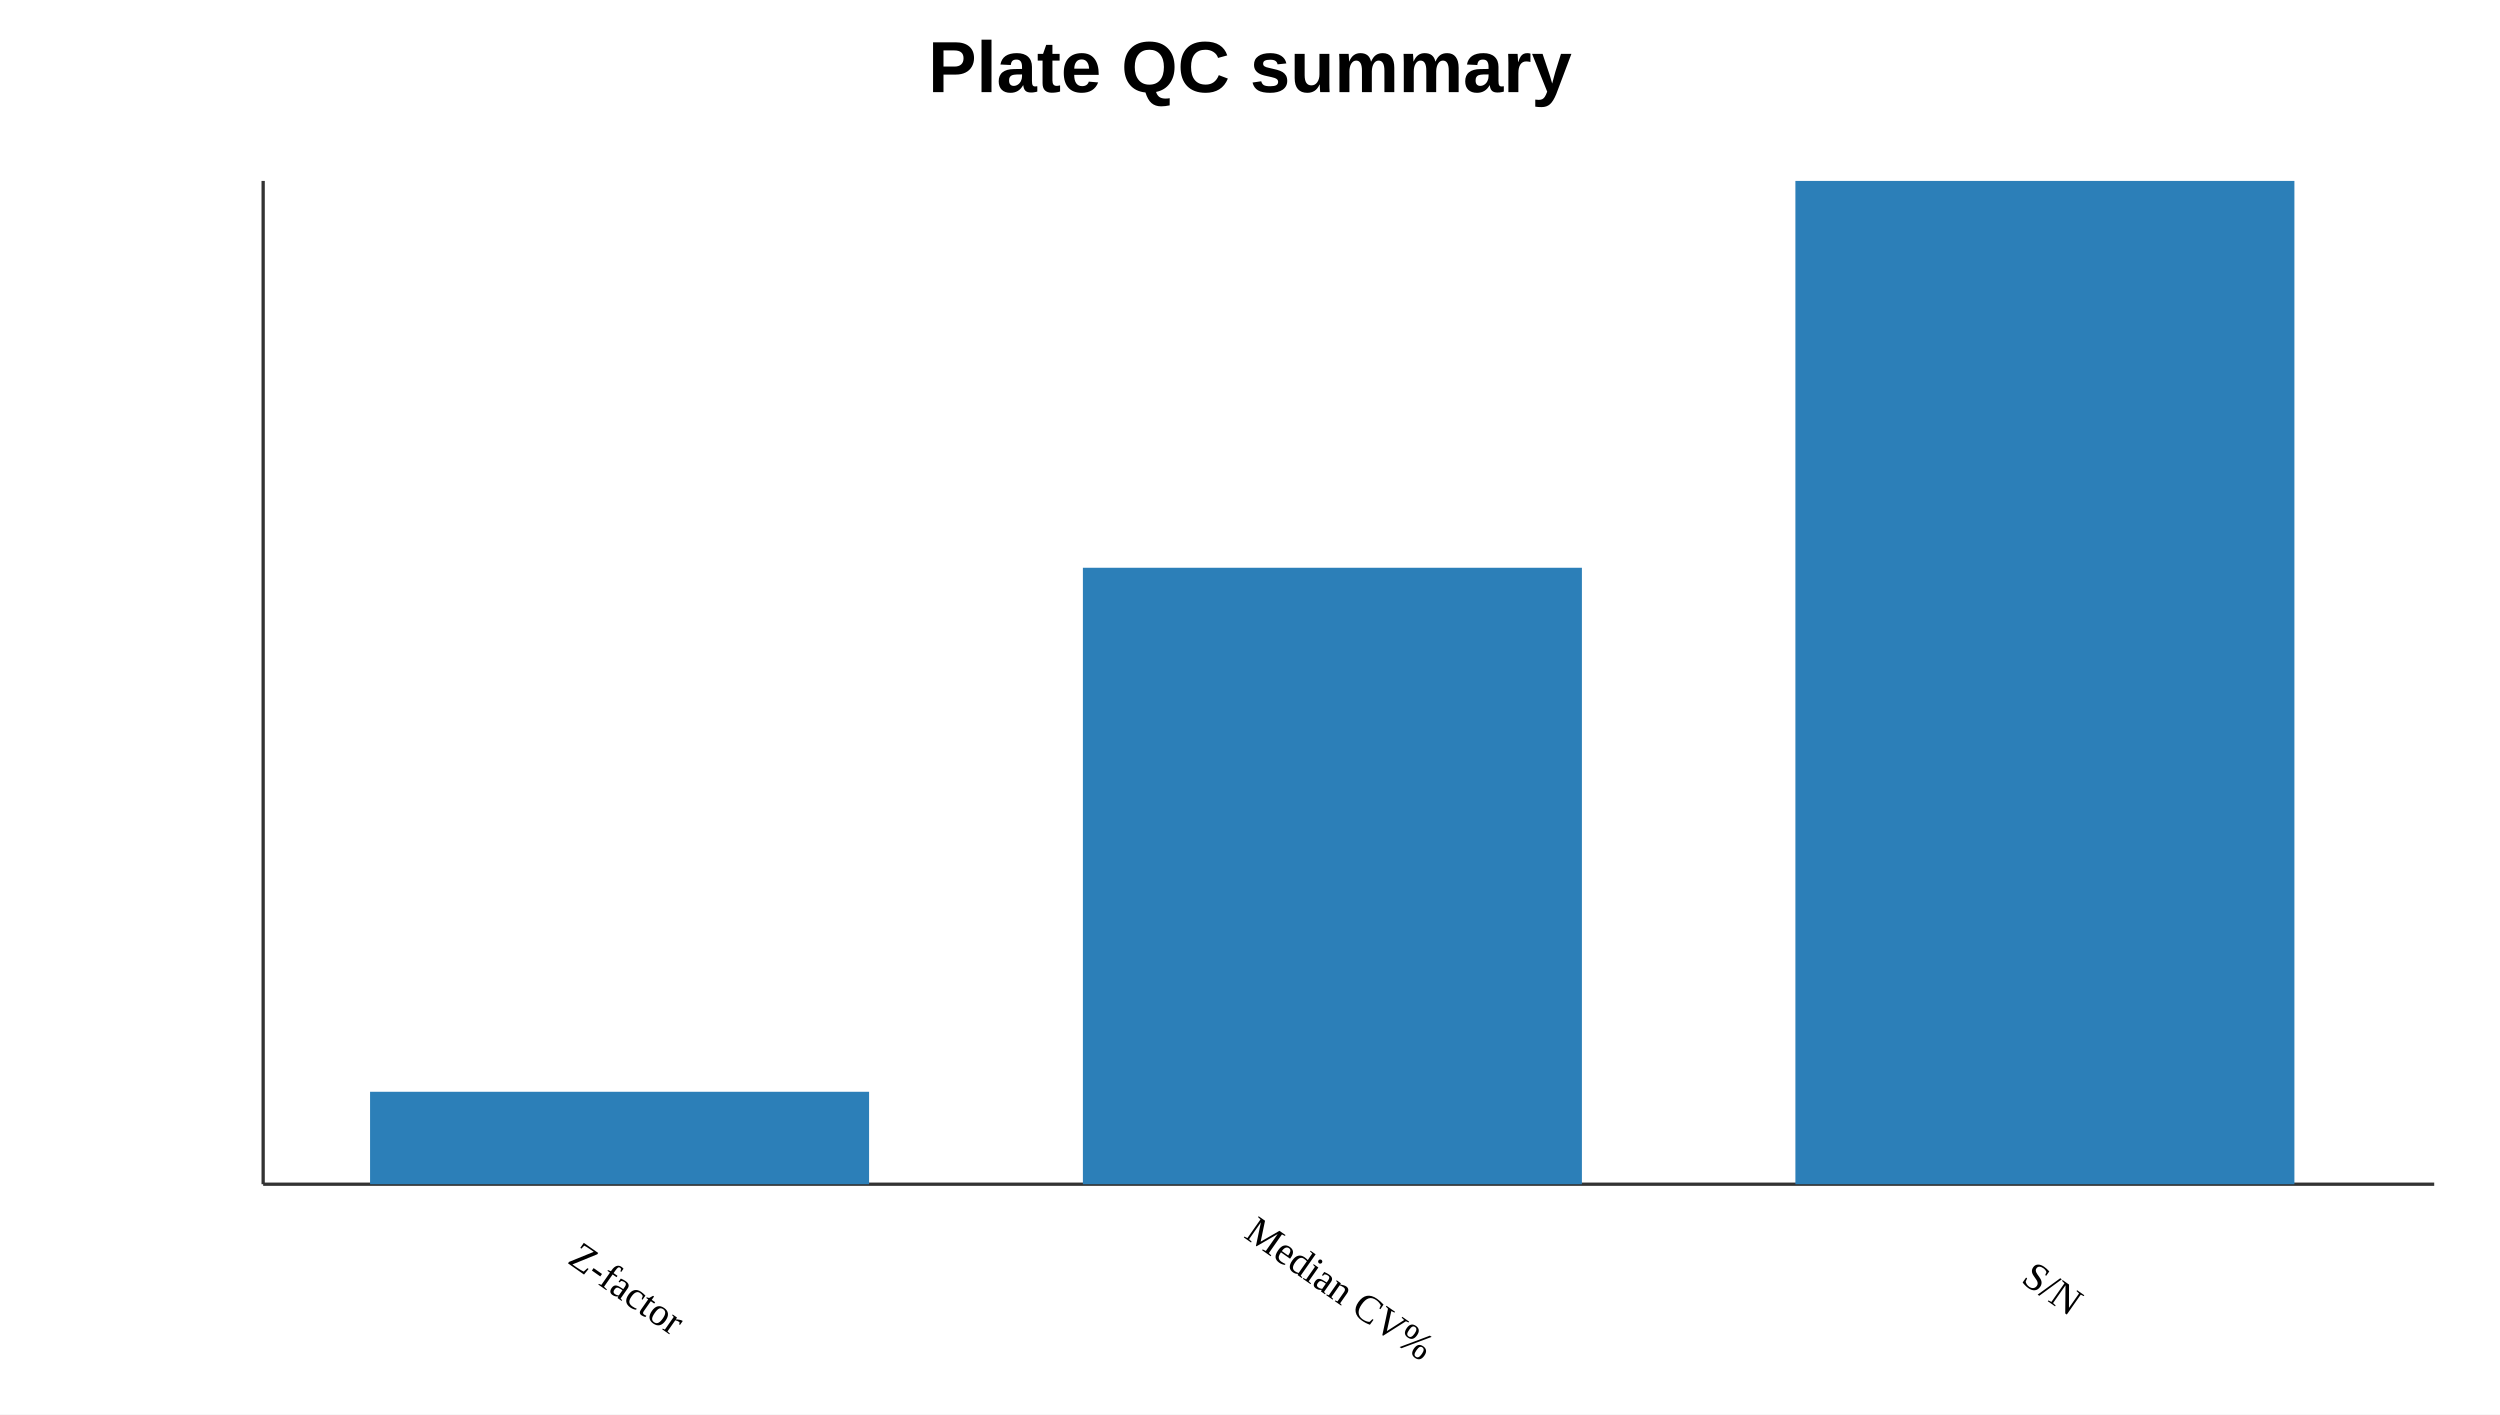
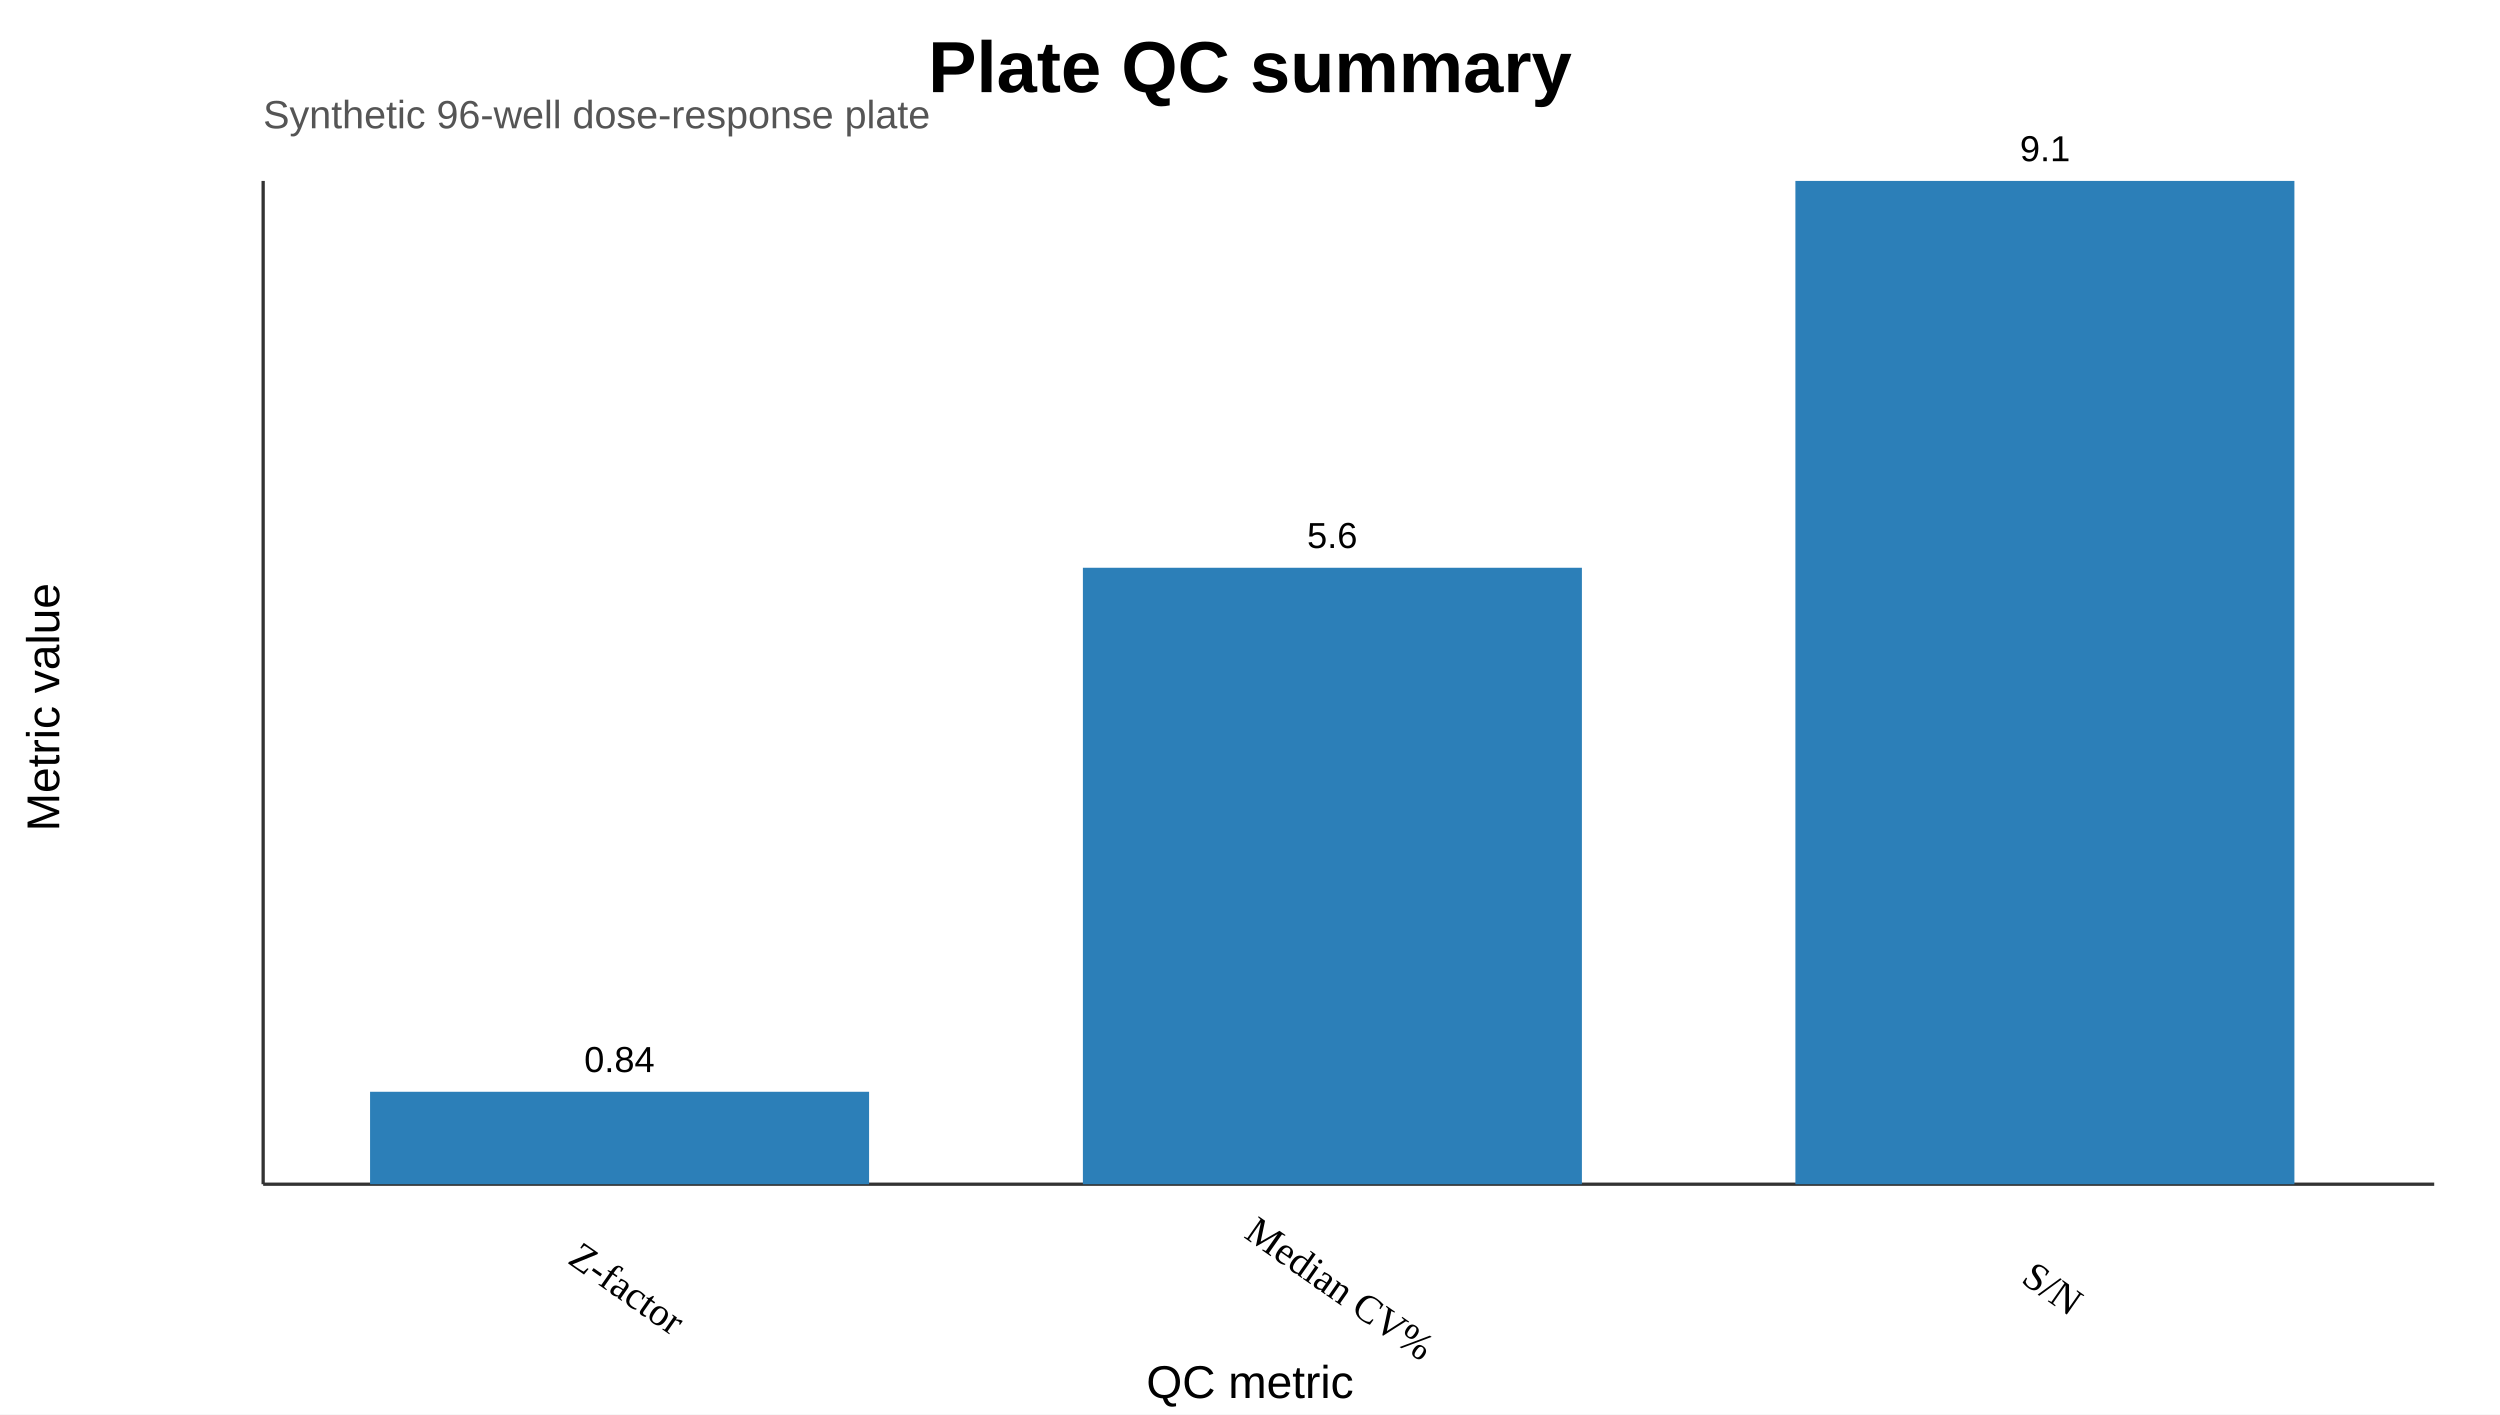
<svg xmlns="http://www.w3.org/2000/svg" width="760" height="430" viewBox="0 0 760 430">
  <rect width="100%" height="100%" fill="#ffffff" />
  <text x="380.0" y="28" text-anchor="middle" font-family="Arial" font-size="22" font-weight="700">Plate QC summary</text>
  <line x1="80" y1="55" x2="80" y2="360" stroke="#333" />
  <line x1="80" y1="360" x2="740" y2="360" stroke="#333" />
+   <text x="380.0" y="425" text-anchor="middle" font-family="Arial" font-size="14">QC metric</text>
+   <text x="18" y="215.0" text-anchor="middle" font-family="Arial" font-size="14" transform="rotate(-90 18,215.0)">Metric value</text>
+   <text x="80" y="39" font-family="Arial" font-size="12" fill="#555">Synthetic 96-well dose-response plate</text>
  <rect x="112.5" y="331.9" width="151.7" height="28.1" fill="#2c7fb8" />
+   <text x="188.3" y="325.9" font-size="11" text-anchor="middle" font-family="Arial">0.84</text>
  <text x="188.3" y="395" font-size="12" text-anchor="middle" transform="rotate(35 188.3,395)">Z-factor</text>
  <rect x="329.2" y="172.6" width="151.7" height="187.4" fill="#2c7fb8" />
+   <text x="405.0" y="166.6" font-size="11" text-anchor="middle" font-family="Arial">5.6</text>
  <text x="405.0" y="395" font-size="12" text-anchor="middle" transform="rotate(35 405.0,395)">Median CV%</text>
  <rect x="545.8" y="55.0" width="151.7" height="305.0" fill="#2c7fb8" />
+   <text x="621.7" y="49.0" font-size="11" text-anchor="middle" font-family="Arial">9.1</text>
  <text x="621.7" y="395" font-size="12" text-anchor="middle" transform="rotate(35 621.7,395)">S/N</text>
</svg>
